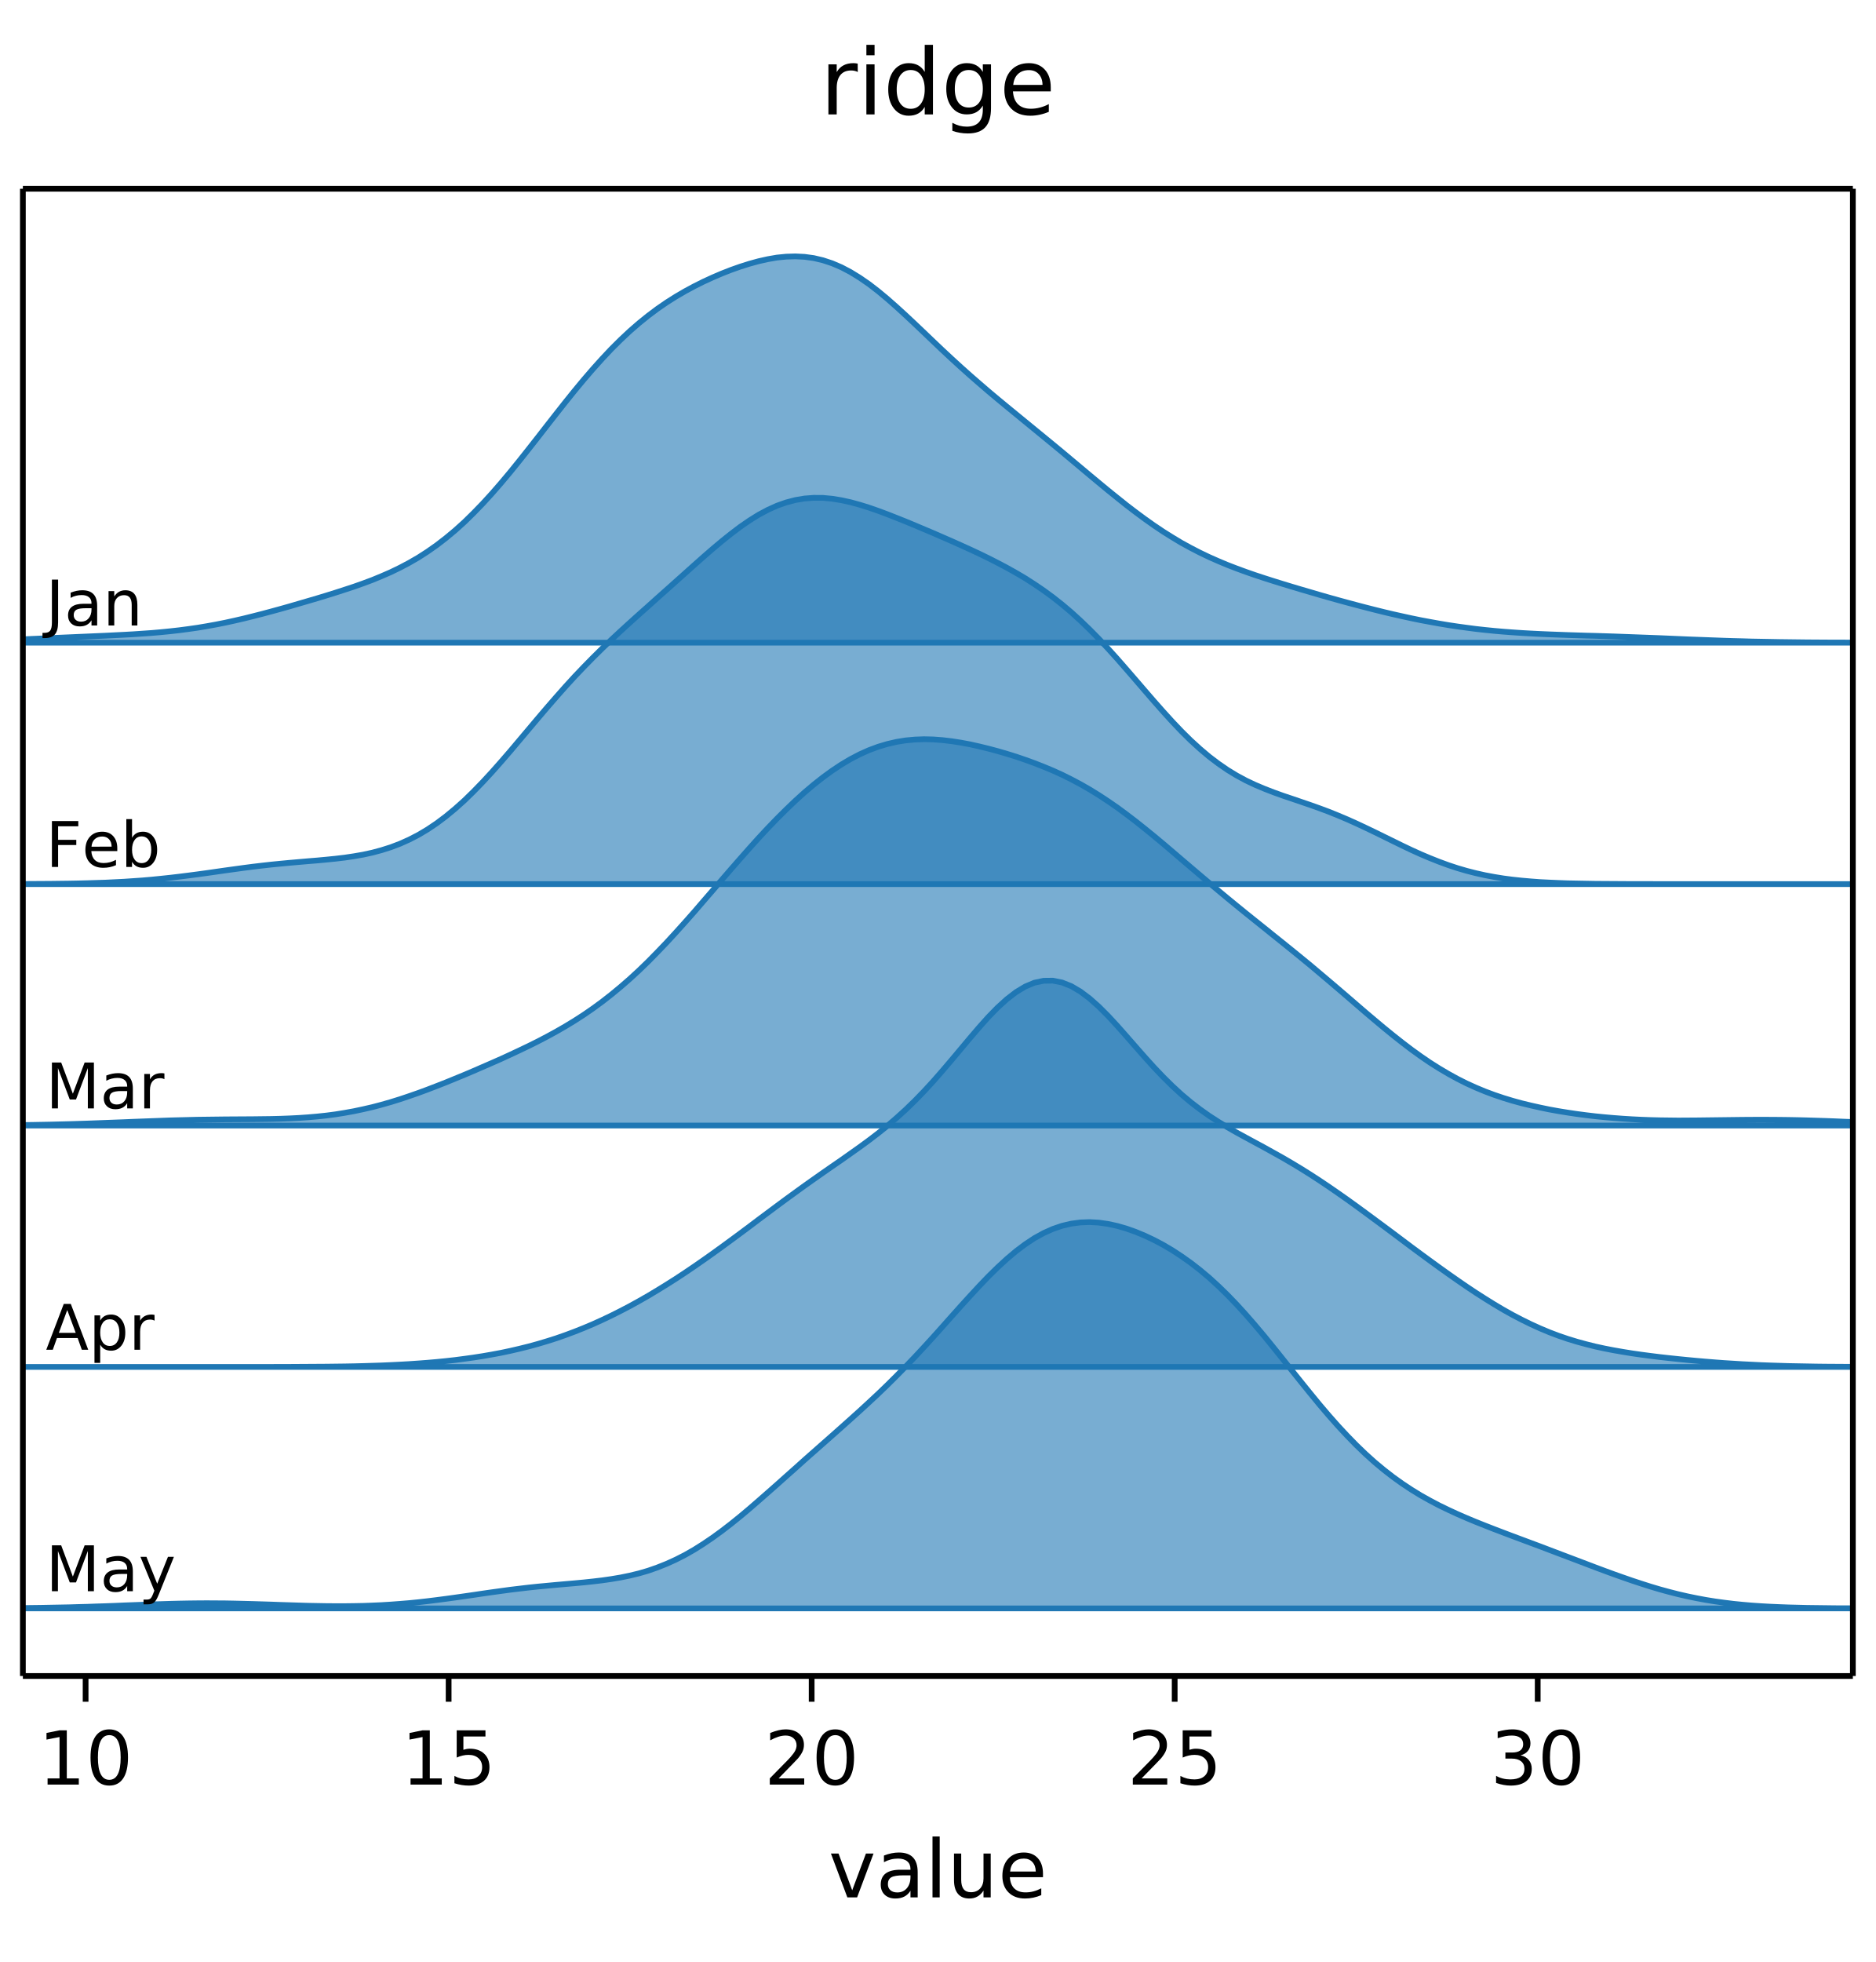
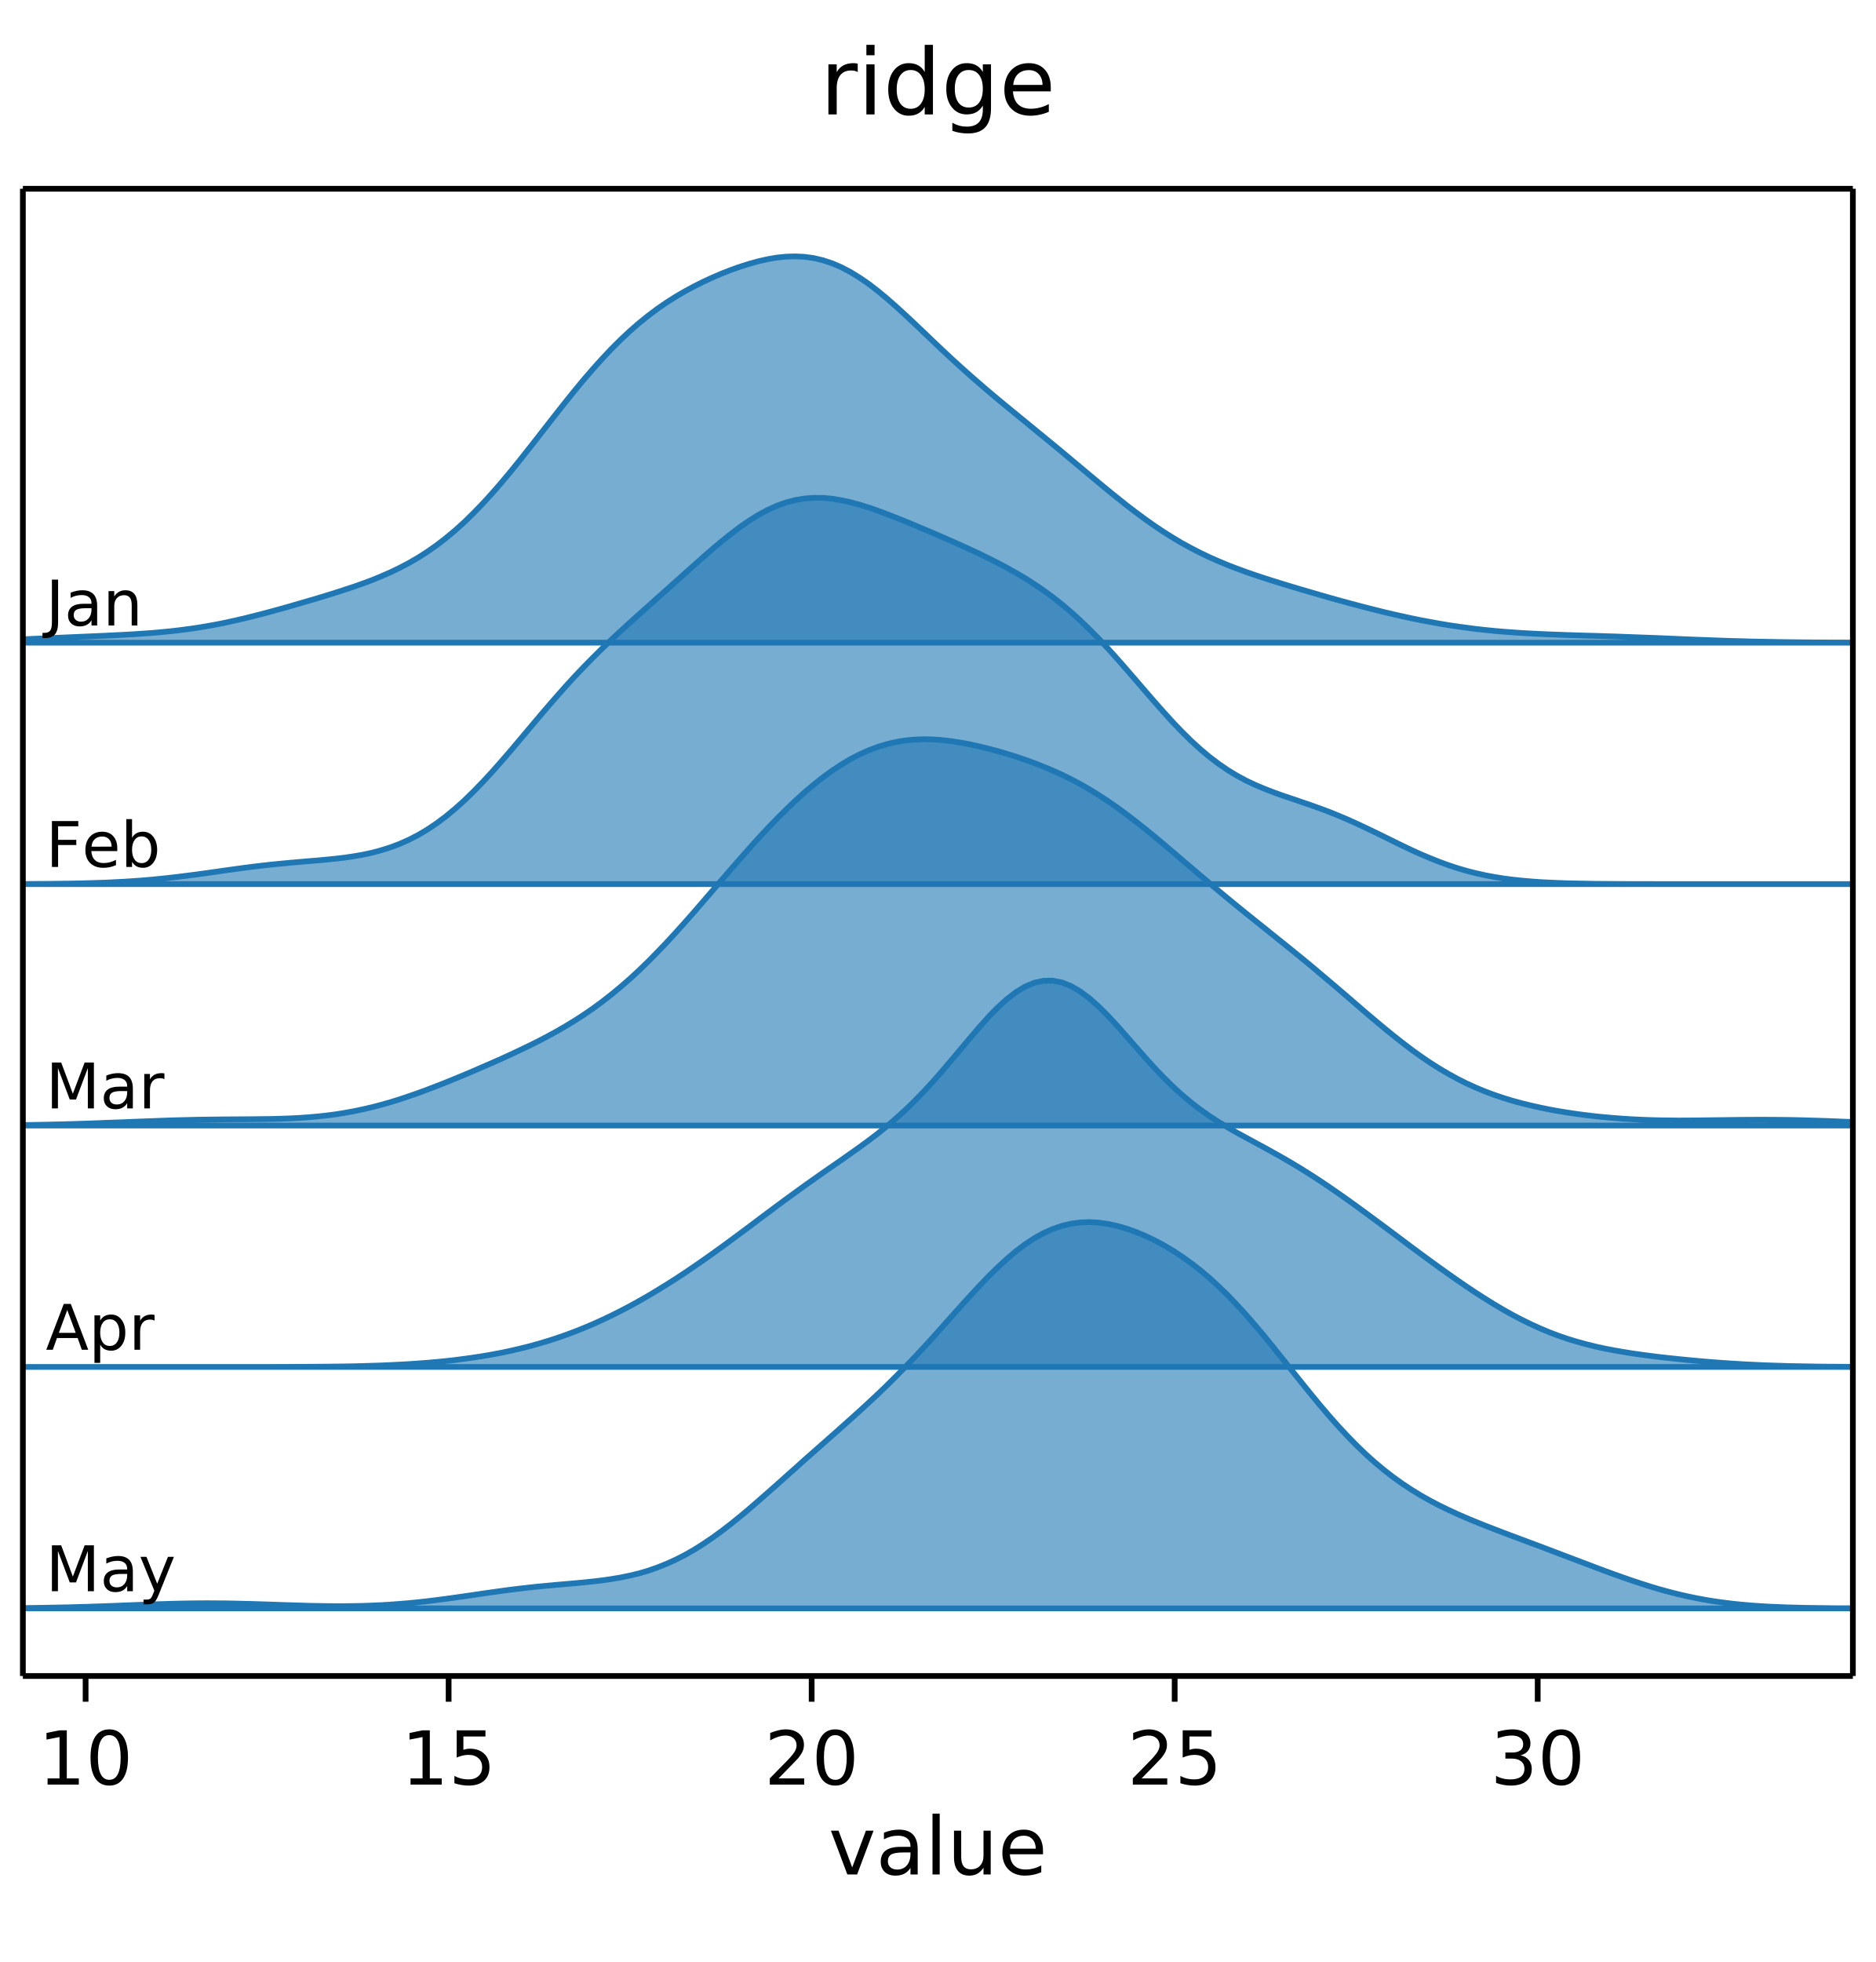
- <svg xmlns="http://www.w3.org/2000/svg" width="328" height="343" viewBox="0 0 328 343" font-family="DejaVu Sans, Bitstream Vera Sans, Verdana, Arial, sans-serif" font-size="11" style="background:#fff" data-plotlet-version="0.5.0" data-plotlet-schema="2" data-plotlet-kind="figure">
-   <g transform="translate(4,33)" data-plotlet-kind="panel" data-plotlet-title="ridge" data-plotlet-xlabel="value" data-plotlet-xscale="linear" data-plotlet-yscale="linear" data-plotlet-xlim="9.135542084,34.34104861" data-plotlet-ylim="-0.28,5.88" data-plotlet-panel-bbox="0,0,328,343" data-plotlet-data-area="4,33,320,260">
+ <svg xmlns="http://www.w3.org/2000/svg" width="328" height="343" viewBox="0 0 328 343" font-family="DejaVu Sans, Bitstream Vera Sans, Verdana, Arial, sans-serif" font-size="11" style="background:#fff" data-plotlet-version="0.5.1" data-plotlet-schema="2" data-plotlet-kind="figure">
+   <g transform="translate(4,33)" data-plotlet-kind="panel" data-plotlet-title="ridge" data-plotlet-xlabel="value" data-plotlet-xscale="linear" data-plotlet-yscale="linear" data-plotlet-xlim="9.135542084,34.34104861" data-plotlet-ylim="-0.28,5.88" data-plotlet-panel-bbox="4,4,320,335" data-plotlet-data-area="0,29,320,260">
    <svg x="0" y="0" width="320" height="260" overflow="hidden">
      <g class="plotlet-artist" data-plotlet-type="ridge" data-plotlet-index="0" data-plotlet-color="#1f77b4">
        <path d="M0.00,78.76 L1.61,78.69 L3.22,78.62 L4.82,78.55 L6.43,78.48 L8.04,78.41 L9.65,78.34 L11.26,78.27 L12.86,78.20 L14.47,78.13 L16.08,78.05 L17.69,77.97 L19.30,77.88 L20.90,77.77 L22.51,77.66 L24.12,77.52 L25.73,77.36 L27.34,77.18 L28.94,76.97 L30.55,76.74 L32.16,76.47 L33.77,76.18 L35.38,75.86 L36.98,75.51 L38.59,75.14 L40.20,74.74 L41.81,74.33 L43.42,73.90 L45.03,73.46 L46.63,73.01 L48.24,72.54 L49.85,72.07 L51.46,71.60 L53.07,71.11 L54.67,70.61 L56.28,70.09 L57.89,69.56 L59.50,68.99 L61.11,68.39 L62.71,67.73 L64.32,67.03 L65.93,66.25 L67.54,65.40 L69.15,64.47 L70.75,63.44 L72.36,62.31 L73.97,61.07 L75.58,59.73 L77.19,58.28 L78.79,56.71 L80.40,55.05 L82.01,53.29 L83.62,51.44 L85.23,49.52 L86.83,47.54 L88.44,45.51 L90.05,43.46 L91.66,41.39 L93.27,39.33 L94.87,37.30 L96.48,35.30 L98.09,33.36 L99.70,31.49 L101.31,29.70 L102.91,28.00 L104.52,26.40 L106.13,24.89 L107.74,23.49 L109.35,22.19 L110.95,20.99 L112.56,19.88 L114.17,18.86 L115.78,17.92 L117.39,17.05 L118.99,16.25 L120.60,15.51 L122.21,14.82 L123.82,14.19 L125.43,13.62 L127.04,13.11 L128.64,12.67 L130.25,12.31 L131.86,12.03 L133.47,11.87 L135.08,11.82 L136.68,11.90 L138.29,12.12 L139.90,12.50 L141.51,13.03 L143.12,13.72 L144.72,14.56 L146.33,15.55 L147.94,16.66 L149.55,17.90 L151.16,19.24 L152.76,20.65 L154.37,22.12 L155.98,23.63 L157.59,25.16 L159.20,26.70 L160.80,28.22 L162.41,29.72 L164.02,31.19 L165.63,32.63 L167.24,34.03 L168.84,35.41 L170.45,36.76 L172.06,38.09 L173.67,39.41 L175.28,40.73 L176.88,42.04 L178.49,43.36 L180.10,44.68 L181.71,46.01 L183.32,47.36 L184.92,48.70 L186.53,50.05 L188.14,51.39 L189.75,52.72 L191.36,54.02 L192.96,55.30 L194.57,56.53 L196.18,57.72 L197.79,58.86 L199.40,59.94 L201.01,60.95 L202.61,61.91 L204.22,62.79 L205.83,63.62 L207.44,64.39 L209.05,65.10 L210.65,65.77 L212.26,66.39 L213.87,66.98 L215.48,67.54 L217.09,68.07 L218.69,68.58 L220.30,69.08 L221.91,69.57 L223.52,70.05 L225.13,70.52 L226.73,70.99 L228.34,71.45 L229.95,71.90 L231.56,72.34 L233.17,72.77 L234.77,73.19 L236.38,73.60 L237.99,74.00 L239.60,74.38 L241.21,74.74 L242.81,75.09 L244.42,75.42 L246.03,75.72 L247.64,76.01 L249.25,76.28 L250.85,76.52 L252.46,76.74 L254.07,76.95 L255.68,77.13 L257.29,77.29 L258.89,77.43 L260.50,77.55 L262.11,77.66 L263.72,77.75 L265.33,77.83 L266.93,77.90 L268.54,77.96 L270.15,78.02 L271.76,78.07 L273.37,78.12 L274.97,78.16 L276.58,78.21 L278.19,78.26 L279.80,78.32 L281.41,78.38 L283.02,78.44 L284.62,78.50 L286.23,78.56 L287.84,78.63 L289.45,78.70 L291.06,78.77 L292.66,78.83 L294.27,78.89 L295.88,78.95 L297.49,79.01 L299.10,79.06 L300.70,79.10 L302.31,79.15 L303.92,79.18 L305.53,79.21 L307.14,79.24 L308.74,79.26 L310.35,79.28 L311.96,79.30 L313.57,79.31 L315.18,79.32 L316.78,79.33 L318.39,79.33 L320.00,79.34 L320.00,79.35 L0.00,79.35 Z" fill="#1f77b4" stroke="#1f77b4" stroke-width="1.00" fill-opacity="0.60" />
        <path d="M5.08 68.33H6.16V75.79Q6.16 77.24 5.61 77.90Q5.06 78.55 3.84 78.55H3.43V77.64H3.77Q4.49 77.64 4.78 77.24Q5.08 76.83 5.08 75.79ZM11.01 73.33Q9.82 73.33 9.35 73.60Q8.89 73.87 8.89 74.54Q8.89 75.06 9.24 75.37Q9.59 75.68 10.18 75.68Q11.00 75.68 11.50 75.10Q12.00 74.51 12.00 73.55V73.33ZM12.99 72.92V76.35H12.00V75.44Q11.66 75.99 11.15 76.25Q10.65 76.51 9.92 76.51Q9.00 76.51 8.45 75.99Q7.90 75.47 7.90 74.60Q7.90 73.58 8.58 73.07Q9.26 72.55 10.61 72.55H12.00V72.46Q12.00 71.77 11.55 71.40Q11.10 71.03 10.29 71.03Q9.77 71.03 9.29 71.15Q8.80 71.27 8.35 71.52V70.61Q8.89 70.40 9.40 70.29Q9.91 70.19 10.39 70.19Q11.70 70.19 12.34 70.87Q12.99 71.54 12.99 72.92ZM20.02 72.72V76.35H19.03V72.75Q19.03 71.90 18.70 71.47Q18.37 71.05 17.70 71.05Q16.90 71.05 16.44 71.56Q15.98 72.07 15.98 72.95V76.35H14.98V70.34H15.98V71.27Q16.33 70.73 16.81 70.46Q17.29 70.19 17.92 70.19Q18.96 70.19 19.49 70.83Q20.02 71.47 20.02 72.72Z" fill="#000" />
        <path d="M0.00,121.54 L1.61,121.53 L3.22,121.52 L4.82,121.51 L6.43,121.49 L8.04,121.47 L9.65,121.44 L11.26,121.40 L12.86,121.35 L14.47,121.30 L16.08,121.22 L17.69,121.14 L19.30,121.03 L20.90,120.92 L22.51,120.78 L24.12,120.62 L25.73,120.45 L27.34,120.26 L28.94,120.06 L30.55,119.85 L32.16,119.63 L33.77,119.40 L35.38,119.17 L36.98,118.95 L38.59,118.73 L40.20,118.52 L41.81,118.33 L43.42,118.15 L45.03,117.99 L46.63,117.84 L48.24,117.70 L49.85,117.56 L51.46,117.43 L53.07,117.28 L54.67,117.12 L56.28,116.93 L57.89,116.69 L59.50,116.41 L61.11,116.06 L62.71,115.63 L64.32,115.12 L65.93,114.51 L67.54,113.79 L69.15,112.96 L70.75,112.01 L72.36,110.93 L73.97,109.72 L75.58,108.39 L77.19,106.95 L78.79,105.39 L80.40,103.73 L82.01,101.99 L83.62,100.17 L85.23,98.31 L86.83,96.41 L88.44,94.50 L90.05,92.59 L91.66,90.70 L93.27,88.85 L94.87,87.04 L96.48,85.28 L98.09,83.59 L99.70,81.95 L101.31,80.36 L102.91,78.83 L104.52,77.33 L106.13,75.86 L107.74,74.41 L109.35,72.98 L110.95,71.54 L112.56,70.11 L114.17,68.67 L115.78,67.23 L117.39,65.79 L118.99,64.37 L120.60,62.97 L122.21,61.62 L123.82,60.33 L125.43,59.11 L127.04,58.00 L128.64,57.00 L130.25,56.14 L131.86,55.41 L133.47,54.84 L135.08,54.42 L136.68,54.15 L138.29,54.03 L139.90,54.04 L141.51,54.19 L143.12,54.45 L144.72,54.80 L146.33,55.24 L147.94,55.74 L149.55,56.30 L151.16,56.90 L152.76,57.53 L154.37,58.17 L155.98,58.84 L157.59,59.52 L159.20,60.20 L160.80,60.90 L162.41,61.60 L164.02,62.32 L165.63,63.05 L167.24,63.80 L168.84,64.58 L170.45,65.40 L172.06,66.25 L173.67,67.15 L175.28,68.10 L176.88,69.13 L178.49,70.22 L180.10,71.40 L181.71,72.67 L183.32,74.03 L184.92,75.49 L186.53,77.04 L188.14,78.67 L189.75,80.39 L191.36,82.17 L192.96,84.00 L194.57,85.86 L196.18,87.73 L197.79,89.59 L199.40,91.41 L201.01,93.18 L202.61,94.86 L204.22,96.45 L205.83,97.92 L207.44,99.28 L209.05,100.50 L210.65,101.60 L212.26,102.58 L213.87,103.45 L215.48,104.21 L217.09,104.89 L218.69,105.51 L220.30,106.09 L221.91,106.63 L223.52,107.18 L225.13,107.73 L226.73,108.30 L228.34,108.90 L229.95,109.55 L231.56,110.23 L233.17,110.95 L234.77,111.70 L236.38,112.47 L237.99,113.26 L239.60,114.05 L241.21,114.84 L242.81,115.60 L244.42,116.33 L246.03,117.01 L247.64,117.65 L249.25,118.24 L250.85,118.77 L252.46,119.24 L254.07,119.65 L255.68,120.01 L257.29,120.31 L258.89,120.57 L260.50,120.78 L262.11,120.95 L263.72,121.09 L265.33,121.21 L266.93,121.29 L268.54,121.36 L270.15,121.42 L271.76,121.45 L273.37,121.48 L274.97,121.51 L276.58,121.52 L278.19,121.53 L279.80,121.54 L281.41,121.55 L283.02,121.55 L284.62,121.55 L286.23,121.56 L287.84,121.56 L289.45,121.56 L291.06,121.56 L292.66,121.56 L294.27,121.56 L295.88,121.56 L297.49,121.56 L299.10,121.56 L300.70,121.56 L302.31,121.56 L303.92,121.56 L305.53,121.56 L307.14,121.56 L308.74,121.56 L310.35,121.56 L311.96,121.56 L313.57,121.56 L315.18,121.56 L316.78,121.56 L318.39,121.56 L320.00,121.56 L320.00,121.56 L0.00,121.56 Z" fill="#1f77b4" stroke="#1f77b4" stroke-width="1.00" fill-opacity="0.60" />
        <path d="M5.08 110.54H9.69V111.45H6.16V113.82H9.34V114.73H6.16V118.56H5.08ZM16.51 115.30V115.79H11.97Q12.03 116.81 12.58 117.34Q13.13 117.88 14.11 117.88Q14.68 117.88 15.22 117.74Q15.75 117.60 16.28 117.32V118.25Q15.75 118.48 15.19 118.60Q14.63 118.71 14.05 118.71Q12.62 118.71 11.77 117.88Q10.93 117.04 10.93 115.61Q10.93 114.13 11.73 113.27Q12.53 112.40 13.88 112.40Q15.10 112.40 15.80 113.18Q16.51 113.96 16.51 115.30ZM15.52 115.01Q15.51 114.20 15.07 113.72Q14.62 113.24 13.89 113.24Q13.07 113.24 12.57 113.70Q12.07 114.17 12.00 115.02ZM22.45 115.56Q22.45 114.47 22.00 113.85Q21.55 113.22 20.77 113.22Q19.98 113.22 19.54 113.85Q19.09 114.47 19.09 115.56Q19.09 116.65 19.54 117.27Q19.98 117.89 20.77 117.89Q21.55 117.89 22.00 117.27Q22.45 116.65 22.45 115.56ZM19.09 113.46Q19.40 112.92 19.87 112.66Q20.35 112.40 21.01 112.40Q22.11 112.40 22.79 113.27Q23.48 114.14 23.48 115.56Q23.48 116.97 22.79 117.84Q22.11 118.71 21.01 118.71Q20.35 118.71 19.87 118.45Q19.40 118.19 19.09 117.66V118.56H18.09V110.20H19.09Z" fill="#000" />
        <path d="M0.00,163.68 L1.61,163.66 L3.22,163.63 L4.82,163.60 L6.43,163.56 L8.04,163.52 L9.65,163.47 L11.26,163.42 L12.86,163.36 L14.47,163.30 L16.08,163.24 L17.69,163.18 L19.30,163.11 L20.90,163.05 L22.51,162.99 L24.12,162.93 L25.73,162.87 L27.34,162.83 L28.94,162.79 L30.55,162.75 L32.16,162.73 L33.77,162.71 L35.38,162.69 L36.98,162.68 L38.59,162.67 L40.20,162.66 L41.81,162.64 L43.42,162.62 L45.03,162.58 L46.63,162.52 L48.24,162.44 L49.85,162.33 L51.46,162.19 L53.07,162.02 L54.67,161.81 L56.28,161.55 L57.89,161.26 L59.50,160.92 L61.11,160.55 L62.71,160.13 L64.32,159.67 L65.93,159.17 L67.54,158.63 L69.15,158.07 L70.75,157.48 L72.36,156.86 L73.97,156.23 L75.58,155.57 L77.19,154.91 L78.79,154.23 L80.40,153.53 L82.01,152.83 L83.62,152.12 L85.23,151.38 L86.83,150.63 L88.44,149.86 L90.05,149.06 L91.66,148.22 L93.27,147.34 L94.87,146.42 L96.48,145.44 L98.09,144.40 L99.70,143.29 L101.31,142.11 L102.91,140.86 L104.52,139.53 L106.13,138.13 L107.74,136.65 L109.35,135.09 L110.95,133.46 L112.56,131.78 L114.17,130.03 L115.78,128.24 L117.39,126.42 L118.99,124.56 L120.60,122.70 L122.21,120.82 L123.82,118.96 L125.43,117.12 L127.04,115.30 L128.64,113.52 L130.25,111.79 L131.86,110.12 L133.47,108.52 L135.08,106.98 L136.68,105.53 L138.29,104.17 L139.90,102.90 L141.51,101.73 L143.12,100.66 L144.72,99.71 L146.33,98.87 L147.94,98.15 L149.55,97.55 L151.16,97.07 L152.76,96.70 L154.37,96.44 L155.98,96.29 L157.59,96.23 L159.20,96.27 L160.80,96.39 L162.41,96.58 L164.02,96.83 L165.63,97.13 L167.24,97.49 L168.84,97.88 L170.45,98.31 L172.06,98.78 L173.67,99.28 L175.28,99.83 L176.88,100.41 L178.49,101.04 L180.10,101.71 L181.71,102.44 L183.32,103.24 L184.92,104.09 L186.53,105.01 L188.14,106.00 L189.75,107.06 L191.36,108.17 L192.96,109.35 L194.57,110.58 L196.18,111.86 L197.79,113.17 L199.40,114.51 L201.01,115.88 L202.61,117.25 L204.22,118.62 L205.83,119.99 L207.44,121.35 L209.05,122.70 L210.65,124.03 L212.26,125.35 L213.87,126.66 L215.48,127.95 L217.09,129.24 L218.69,130.53 L220.30,131.82 L221.91,133.12 L223.52,134.43 L225.13,135.75 L226.73,137.10 L228.34,138.46 L229.95,139.83 L231.56,141.21 L233.17,142.60 L234.77,143.98 L236.38,145.34 L237.99,146.69 L239.60,148.00 L241.21,149.27 L242.81,150.49 L244.42,151.65 L246.03,152.75 L247.64,153.77 L249.25,154.72 L250.85,155.60 L252.46,156.41 L254.07,157.14 L255.68,157.81 L257.29,158.41 L258.89,158.95 L260.50,159.44 L262.11,159.88 L263.72,160.27 L265.33,160.63 L266.93,160.96 L268.54,161.25 L270.15,161.51 L271.76,161.75 L273.37,161.96 L274.97,162.15 L276.58,162.31 L278.19,162.45 L279.80,162.57 L281.41,162.67 L283.02,162.75 L284.62,162.81 L286.23,162.85 L287.84,162.87 L289.45,162.89 L291.06,162.88 L292.66,162.87 L294.27,162.85 L295.88,162.83 L297.49,162.81 L299.10,162.79 L300.70,162.77 L302.31,162.76 L303.92,162.75 L305.53,162.76 L307.14,162.77 L308.74,162.79 L310.35,162.82 L311.96,162.86 L313.57,162.91 L315.18,162.96 L316.78,163.02 L318.39,163.09 L320.00,163.15 L320.00,163.77 L0.00,163.77 Z" fill="#1f77b4" stroke="#1f77b4" stroke-width="1.00" fill-opacity="0.60" />
        <path d="M5.08 152.75H6.70L8.74 158.20L10.80 152.75H12.42V160.77H11.36V153.72L9.29 159.22H8.20L6.13 153.72V160.77H5.08ZM17.26 157.74Q16.06 157.74 15.60 158.02Q15.14 158.29 15.14 158.95Q15.14 159.48 15.49 159.79Q15.83 160.09 16.43 160.09Q17.25 160.09 17.75 159.51Q18.24 158.93 18.24 157.96V157.74ZM19.23 157.33V160.77H18.24V159.85Q17.91 160.40 17.40 160.66Q16.90 160.92 16.17 160.92Q15.24 160.92 14.70 160.40Q14.15 159.89 14.15 159.02Q14.15 158.00 14.83 157.48Q15.51 156.97 16.86 156.97H18.24V156.87Q18.24 156.19 17.80 155.82Q17.35 155.44 16.54 155.44Q16.02 155.44 15.53 155.57Q15.04 155.69 14.59 155.94V155.02Q15.13 154.82 15.64 154.71Q16.15 154.61 16.64 154.61Q17.94 154.61 18.59 155.28Q19.23 155.96 19.23 157.33ZM24.75 155.67Q24.59 155.58 24.39 155.53Q24.20 155.49 23.96 155.49Q23.12 155.49 22.67 156.03Q22.22 156.58 22.22 157.60V160.77H21.23V154.75H22.22V155.69Q22.54 155.14 23.04 154.87Q23.53 154.61 24.25 154.61Q24.35 154.61 24.47 154.62Q24.60 154.63 24.75 154.66Z" fill="#000" />
        <path d="M0.00,205.97 L1.61,205.97 L3.22,205.97 L4.82,205.97 L6.43,205.97 L8.04,205.97 L9.65,205.97 L11.26,205.97 L12.86,205.97 L14.47,205.97 L16.08,205.97 L17.69,205.97 L19.30,205.97 L20.90,205.97 L22.51,205.97 L24.12,205.97 L25.73,205.97 L27.34,205.97 L28.94,205.97 L30.55,205.97 L32.16,205.97 L33.77,205.97 L35.38,205.97 L36.98,205.97 L38.59,205.97 L40.20,205.97 L41.81,205.97 L43.42,205.97 L45.03,205.96 L46.63,205.96 L48.24,205.95 L49.85,205.94 L51.46,205.93 L53.07,205.92 L54.67,205.90 L56.28,205.88 L57.89,205.85 L59.50,205.81 L61.11,205.76 L62.71,205.71 L64.32,205.64 L65.93,205.56 L67.54,205.47 L69.15,205.36 L70.75,205.24 L72.36,205.10 L73.97,204.94 L75.58,204.76 L77.19,204.55 L78.79,204.33 L80.40,204.08 L82.01,203.80 L83.62,203.50 L85.23,203.16 L86.83,202.79 L88.44,202.39 L90.05,201.95 L91.66,201.47 L93.27,200.96 L94.87,200.40 L96.48,199.80 L98.09,199.16 L99.70,198.48 L101.31,197.75 L102.91,196.99 L104.52,196.18 L106.13,195.34 L107.74,194.45 L109.35,193.53 L110.95,192.57 L112.56,191.58 L114.17,190.56 L115.78,189.50 L117.39,188.41 L118.99,187.30 L120.60,186.16 L122.21,185.00 L123.82,183.82 L125.43,182.63 L127.04,181.43 L128.64,180.22 L130.25,179.02 L131.86,177.82 L133.47,176.63 L135.08,175.46 L136.68,174.30 L138.29,173.16 L139.90,172.03 L141.51,170.91 L143.12,169.80 L144.72,168.67 L146.33,167.53 L147.94,166.35 L149.55,165.12 L151.16,163.83 L152.76,162.45 L154.37,160.99 L155.98,159.43 L157.59,157.77 L159.20,156.02 L160.80,154.19 L162.41,152.30 L164.02,150.38 L165.63,148.46 L167.24,146.58 L168.84,144.79 L170.45,143.14 L172.06,141.68 L173.67,140.44 L175.28,139.47 L176.88,138.80 L178.49,138.46 L180.10,138.44 L181.71,138.76 L183.32,139.40 L184.92,140.34 L186.53,141.55 L188.14,142.98 L189.75,144.59 L191.36,146.33 L192.96,148.14 L194.57,149.98 L196.18,151.81 L197.79,153.59 L199.40,155.28 L201.01,156.87 L202.61,158.34 L204.22,159.69 L205.83,160.93 L207.44,162.07 L209.05,163.11 L210.65,164.08 L212.26,165.00 L213.87,165.88 L215.48,166.75 L217.09,167.62 L218.69,168.51 L220.30,169.41 L221.91,170.35 L223.52,171.32 L225.13,172.33 L226.73,173.37 L228.34,174.45 L229.95,175.56 L231.56,176.69 L233.17,177.85 L234.77,179.02 L236.38,180.21 L237.99,181.40 L239.60,182.60 L241.21,183.81 L242.81,185.01 L244.42,186.20 L246.03,187.38 L247.64,188.55 L249.25,189.70 L250.85,190.82 L252.46,191.93 L254.07,193.00 L255.68,194.03 L257.29,195.03 L258.89,195.98 L260.50,196.88 L262.11,197.72 L263.72,198.51 L265.33,199.24 L266.93,199.91 L268.54,200.52 L270.15,201.07 L271.76,201.56 L273.37,202.00 L274.97,202.40 L276.58,202.75 L278.19,203.06 L279.80,203.34 L281.41,203.60 L283.02,203.83 L284.62,204.04 L286.23,204.24 L287.84,204.42 L289.45,204.59 L291.06,204.75 L292.66,204.90 L294.27,205.04 L295.88,205.17 L297.49,205.29 L299.10,205.39 L300.70,205.49 L302.31,205.57 L303.92,205.65 L305.53,205.71 L307.14,205.76 L308.74,205.81 L310.35,205.84 L311.96,205.87 L313.57,205.90 L315.18,205.92 L316.78,205.93 L318.39,205.94 L320.00,205.95 L320.00,205.97 L0.00,205.97 Z" fill="#1f77b4" stroke="#1f77b4" stroke-width="1.00" fill-opacity="0.60" />
        <path d="M7.76 196.02 6.29 200.01H9.24ZM7.15 194.95H8.38L11.43 202.97H10.31L9.58 200.92H5.96L5.23 202.97H4.09ZM13.52 202.07V205.26H12.52V196.96H13.52V197.87Q13.83 197.33 14.30 197.07Q14.78 196.81 15.44 196.81Q16.54 196.81 17.22 197.68Q17.91 198.55 17.91 199.97Q17.91 201.39 17.22 202.26Q16.54 203.13 15.44 203.13Q14.78 203.13 14.30 202.87Q13.83 202.61 13.52 202.07ZM16.88 199.97Q16.88 198.88 16.43 198.26Q15.98 197.64 15.20 197.64Q14.41 197.64 13.97 198.26Q13.52 198.88 13.52 199.97Q13.52 201.06 13.97 201.68Q14.41 202.30 15.20 202.30Q15.98 202.30 16.43 201.68Q16.88 201.06 16.88 199.97ZM23.03 197.88Q22.86 197.79 22.67 197.74Q22.47 197.69 22.23 197.69Q21.40 197.69 20.95 198.24Q20.50 198.78 20.50 199.81V202.97H19.51V196.96H20.50V197.89Q20.81 197.35 21.31 197.08Q21.81 196.81 22.52 196.81Q22.63 196.81 22.75 196.83Q22.87 196.84 23.02 196.87Z" fill="#000" />
        <path d="M0.00,248.12 L1.61,248.10 L3.22,248.08 L4.82,248.05 L6.43,248.02 L8.04,247.99 L9.65,247.94 L11.26,247.90 L12.86,247.84 L14.47,247.79 L16.08,247.73 L17.69,247.66 L19.30,247.60 L20.90,247.54 L22.51,247.48 L24.12,247.43 L25.73,247.38 L27.34,247.34 L28.94,247.31 L30.55,247.29 L32.16,247.28 L33.77,247.29 L35.38,247.30 L36.98,247.33 L38.59,247.37 L40.20,247.41 L41.81,247.46 L43.42,247.51 L45.03,247.57 L46.63,247.62 L48.24,247.67 L49.85,247.72 L51.46,247.75 L53.07,247.78 L54.67,247.79 L56.28,247.79 L57.89,247.77 L59.50,247.74 L61.11,247.68 L62.71,247.61 L64.32,247.51 L65.93,247.39 L67.54,247.26 L69.15,247.10 L70.75,246.92 L72.36,246.72 L73.97,246.51 L75.58,246.29 L77.19,246.06 L78.79,245.83 L80.40,245.59 L82.01,245.36 L83.62,245.14 L85.23,244.92 L86.83,244.73 L88.44,244.54 L90.05,244.37 L91.66,244.22 L93.27,244.07 L94.87,243.93 L96.48,243.79 L98.09,243.64 L99.70,243.47 L101.31,243.28 L102.91,243.05 L104.52,242.78 L106.13,242.45 L107.74,242.06 L109.35,241.59 L110.95,241.03 L112.56,240.39 L114.17,239.66 L115.78,238.84 L117.39,237.92 L118.99,236.91 L120.60,235.82 L122.21,234.65 L123.82,233.41 L125.43,232.11 L127.04,230.76 L128.64,229.37 L130.25,227.96 L131.86,226.54 L133.47,225.10 L135.08,223.67 L136.68,222.23 L138.29,220.81 L139.90,219.39 L141.51,217.97 L143.12,216.54 L144.72,215.11 L146.33,213.66 L147.94,212.18 L149.55,210.68 L151.16,209.13 L152.76,207.54 L154.37,205.90 L155.98,204.22 L157.59,202.49 L159.20,200.73 L160.80,198.94 L162.41,197.13 L164.02,195.33 L165.63,193.56 L167.24,191.82 L168.84,190.15 L170.45,188.57 L172.06,187.09 L173.67,185.73 L175.28,184.52 L176.88,183.46 L178.49,182.57 L180.10,181.85 L181.71,181.30 L183.32,180.92 L184.92,180.71 L186.53,180.65 L188.14,180.74 L189.75,180.97 L191.36,181.32 L192.96,181.78 L194.57,182.35 L196.18,183.02 L197.79,183.78 L199.40,184.63 L201.01,185.58 L202.61,186.63 L204.22,187.77 L205.83,189.02 L207.44,190.37 L209.05,191.84 L210.65,193.40 L212.26,195.07 L213.87,196.84 L215.48,198.69 L217.09,200.60 L218.69,202.57 L220.30,204.58 L221.91,206.60 L223.52,208.61 L225.13,210.60 L226.73,212.55 L228.34,214.44 L229.95,216.26 L231.56,217.99 L233.17,219.64 L234.77,221.18 L236.38,222.63 L237.99,223.97 L239.60,225.22 L241.21,226.37 L242.81,227.43 L244.42,228.42 L246.03,229.32 L247.64,230.17 L249.25,230.95 L250.85,231.69 L252.46,232.39 L254.07,233.06 L255.68,233.70 L257.29,234.33 L258.89,234.94 L260.50,235.55 L262.11,236.15 L263.72,236.75 L265.33,237.35 L266.93,237.96 L268.54,238.57 L270.15,239.18 L271.76,239.79 L273.37,240.40 L274.97,241.01 L276.58,241.61 L278.19,242.20 L279.80,242.77 L281.41,243.33 L283.02,243.86 L284.62,244.37 L286.23,244.85 L287.84,245.29 L289.45,245.70 L291.06,246.07 L292.66,246.40 L294.27,246.70 L295.88,246.96 L297.49,247.18 L299.10,247.38 L300.70,247.54 L302.31,247.68 L303.92,247.79 L305.53,247.88 L307.14,247.95 L308.74,248.01 L310.35,248.05 L311.96,248.09 L313.57,248.11 L315.18,248.13 L316.78,248.15 L318.39,248.16 L320.00,248.16 L320.00,248.18 L0.00,248.18 Z" fill="#1f77b4" stroke="#1f77b4" stroke-width="1.00" fill-opacity="0.60" />
        <path d="M5.08 237.16H6.70L8.74 242.62L10.80 237.16H12.42V245.18H11.36V238.14L9.29 243.64H8.20L6.13 238.14V245.18H5.08ZM17.26 242.16Q16.06 242.16 15.60 242.43Q15.14 242.71 15.14 243.37Q15.14 243.89 15.49 244.20Q15.83 244.51 16.43 244.51Q17.25 244.51 17.75 243.93Q18.24 243.34 18.24 242.38V242.16ZM19.23 241.75V245.18H18.24V244.27Q17.91 244.82 17.40 245.08Q16.90 245.34 16.17 245.34Q15.24 245.34 14.70 244.82Q14.15 244.30 14.15 243.43Q14.15 242.42 14.83 241.90Q15.51 241.38 16.86 241.38H18.24V241.29Q18.24 240.61 17.80 240.23Q17.35 239.86 16.54 239.86Q16.02 239.86 15.53 239.98Q15.04 240.11 14.59 240.35V239.44Q15.13 239.23 15.64 239.13Q16.15 239.02 16.64 239.02Q17.94 239.02 18.59 239.70Q19.23 240.37 19.23 241.75ZM23.77 245.74Q23.35 246.81 22.95 247.14Q22.56 247.47 21.89 247.47H21.10V246.64H21.68Q22.09 246.64 22.32 246.45Q22.54 246.26 22.81 245.54L22.99 245.09L20.56 239.17H21.61L23.49 243.87L25.37 239.17H26.41Z" fill="#000" />
      </g>
    </svg>
    <line x1="0.00" x2="320.00" y1="0.00" y2="0.00" stroke="#000000" stroke-width="1.00" />
    <line x1="0.00" x2="320.00" y1="260.00" y2="260.00" stroke="#000000" stroke-width="1.00" />
    <line x1="0.00" x2="0.00" y1="0.00" y2="260.00" stroke="#000000" stroke-width="1.00" />
    <line x1="320.00" x2="320.00" y1="0.00" y2="260.00" stroke="#000000" stroke-width="1.00" />
    <line x1="10.97" x2="10.97" y1="260.00" y2="264.50" stroke="#000000" stroke-width="1.00" />
    <path d="M4.32 277.90H6.41V270.67L4.13 271.12V269.96L6.40 269.50H7.68V277.90H9.78V278.98H4.32ZM15.11 270.34Q14.12 270.34 13.62 271.32Q13.12 272.29 13.12 274.25Q13.12 276.20 13.62 277.17Q14.12 278.15 15.11 278.15Q16.10 278.15 16.60 277.17Q17.10 276.20 17.10 274.25Q17.10 272.29 16.60 271.32Q16.10 270.34 15.11 270.34ZM15.11 269.33Q16.70 269.33 17.54 270.59Q18.38 271.85 18.38 274.25Q18.38 276.64 17.54 277.90Q16.70 279.16 15.11 279.16Q13.51 279.16 12.67 277.90Q11.83 276.64 11.83 274.25Q11.83 271.85 12.67 270.59Q13.51 269.33 15.11 269.33Z" fill="#000" />
    <line x1="74.45" x2="74.45" y1="260.00" y2="264.50" stroke="#000000" stroke-width="1.00" />
    <path d="M67.79 277.90H69.89V270.67L67.61 271.12V269.96L69.88 269.50H71.16V277.90H73.25V278.98H67.79ZM75.86 269.50H80.89V270.58H77.03V272.90Q77.31 272.81 77.59 272.76Q77.87 272.71 78.15 272.71Q79.73 272.71 80.66 273.58Q81.59 274.45 81.59 275.94Q81.59 277.47 80.64 278.31Q79.68 279.16 77.95 279.16Q77.35 279.16 76.74 279.06Q76.12 278.96 75.46 278.75V277.47Q76.03 277.78 76.64 277.93Q77.25 278.08 77.93 278.08Q79.02 278.08 79.66 277.50Q80.31 276.93 80.31 275.94Q80.31 274.95 79.66 274.37Q79.02 273.79 77.93 273.79Q77.41 273.79 76.90 273.91Q76.39 274.02 75.86 274.26Z" fill="#000" />
    <line x1="137.93" x2="137.93" y1="260.00" y2="264.50" stroke="#000000" stroke-width="1.00" />
    <path d="M132.15 277.90H136.63V278.98H130.61V277.90Q131.34 277.14 132.60 275.87Q133.86 274.60 134.19 274.23Q134.80 273.54 135.05 273.06Q135.29 272.58 135.29 272.12Q135.29 271.36 134.76 270.88Q134.23 270.41 133.38 270.41Q132.78 270.41 132.11 270.62Q131.44 270.83 130.68 271.25V269.96Q131.45 269.65 132.12 269.49Q132.80 269.33 133.35 269.33Q134.83 269.33 135.70 270.06Q136.58 270.80 136.58 272.03Q136.58 272.62 136.36 273.14Q136.14 273.66 135.56 274.38Q135.40 274.56 134.55 275.44Q133.70 276.32 132.15 277.90ZM142.06 270.34Q141.07 270.34 140.58 271.32Q140.08 272.29 140.08 274.25Q140.08 276.20 140.58 277.17Q141.07 278.15 142.06 278.15Q143.06 278.15 143.56 277.17Q144.06 276.20 144.06 274.25Q144.06 272.29 143.56 271.32Q143.06 270.34 142.06 270.34ZM142.06 269.33Q143.66 269.33 144.50 270.59Q145.34 271.85 145.34 274.25Q145.34 276.64 144.50 277.90Q143.66 279.16 142.06 279.16Q140.47 279.16 139.63 277.90Q138.79 276.64 138.79 274.25Q138.79 271.85 139.63 270.59Q140.47 269.33 142.06 269.33Z" fill="#000" />
    <line x1="201.41" x2="201.41" y1="260.00" y2="264.50" stroke="#000000" stroke-width="1.00" />
    <path d="M195.63 277.90H200.11V278.98H194.09V277.90Q194.82 277.14 196.08 275.87Q197.34 274.60 197.66 274.23Q198.28 273.54 198.52 273.06Q198.77 272.58 198.77 272.12Q198.77 271.36 198.24 270.88Q197.71 270.41 196.86 270.41Q196.26 270.41 195.59 270.62Q194.92 270.83 194.15 271.25V269.96Q194.93 269.65 195.60 269.49Q196.27 269.33 196.83 269.33Q198.31 269.33 199.18 270.06Q200.06 270.80 200.06 272.03Q200.06 272.62 199.84 273.14Q199.62 273.66 199.04 274.38Q198.88 274.56 198.03 275.44Q197.18 276.32 195.63 277.90ZM202.81 269.50H207.85V270.58H203.99V272.90Q204.27 272.81 204.55 272.76Q204.82 272.71 205.10 272.71Q206.69 272.71 207.62 273.58Q208.54 274.45 208.54 275.94Q208.54 277.47 207.59 278.31Q206.64 279.16 204.91 279.16Q204.31 279.16 203.69 279.06Q203.07 278.96 202.41 278.75V277.47Q202.98 277.78 203.59 277.93Q204.20 278.08 204.88 278.08Q205.98 278.08 206.62 277.50Q207.26 276.93 207.26 275.94Q207.26 274.95 206.62 274.37Q205.98 273.79 204.88 273.79Q204.37 273.79 203.86 273.91Q203.35 274.02 202.81 274.26Z" fill="#000" />
    <line x1="264.89" x2="264.89" y1="260.00" y2="264.50" stroke="#000000" stroke-width="1.00" />
    <path d="M261.89 273.87Q262.81 274.06 263.33 274.69Q263.85 275.31 263.85 276.22Q263.85 277.62 262.88 278.39Q261.92 279.16 260.14 279.16Q259.54 279.16 258.91 279.04Q258.28 278.93 257.61 278.69V277.45Q258.14 277.76 258.77 277.92Q259.41 278.08 260.10 278.08Q261.31 278.08 261.94 277.61Q262.57 277.13 262.57 276.22Q262.57 275.38 261.98 274.91Q261.40 274.44 260.35 274.44H259.24V273.38H260.40Q261.35 273.38 261.85 273.01Q262.35 272.63 262.35 271.92Q262.35 271.19 261.83 270.80Q261.31 270.41 260.35 270.41Q259.82 270.41 259.22 270.52Q258.62 270.64 257.89 270.88V269.73Q258.62 269.53 259.26 269.43Q259.90 269.33 260.46 269.33Q261.92 269.33 262.77 269.99Q263.62 270.66 263.62 271.79Q263.62 272.57 263.17 273.11Q262.72 273.66 261.89 273.87ZM269.02 270.34Q268.03 270.34 267.53 271.32Q267.03 272.29 267.03 274.25Q267.03 276.20 267.53 277.17Q268.03 278.15 269.02 278.15Q270.02 278.15 270.51 277.17Q271.01 276.20 271.01 274.25Q271.01 272.29 270.51 271.32Q270.02 270.34 269.02 270.34ZM269.02 269.33Q270.61 269.33 271.45 270.59Q272.30 271.85 272.30 274.25Q272.30 276.64 271.45 277.90Q270.61 279.16 269.02 279.16Q267.43 279.16 266.59 277.90Q265.74 276.64 265.74 274.25Q265.74 271.85 266.59 270.59Q267.43 269.33 269.02 269.33Z" fill="#000" />
-     <path d="M141.30 291.04H142.63L145.02 297.47L147.42 291.04H148.75L145.88 298.70H144.17ZM153.96 294.85Q152.44 294.85 151.85 295.20Q151.26 295.55 151.26 296.39Q151.26 297.06 151.70 297.45Q152.15 297.84 152.90 297.84Q153.95 297.84 154.58 297.10Q155.21 296.36 155.21 295.13V294.85ZM156.47 294.33V298.70H155.21V297.54Q154.78 298.23 154.14 298.56Q153.50 298.90 152.57 298.90Q151.39 298.90 150.70 298.24Q150.01 297.58 150.01 296.47Q150.01 295.18 150.87 294.52Q151.74 293.87 153.45 293.87H155.21V293.74Q155.21 292.87 154.64 292.40Q154.07 291.92 153.04 291.92Q152.38 291.92 151.76 292.08Q151.14 292.24 150.57 292.55V291.39Q151.26 291.12 151.91 290.99Q152.56 290.86 153.17 290.86Q154.83 290.86 155.65 291.72Q156.47 292.58 156.47 294.33ZM159.06 288.06H160.32V298.70H159.06ZM162.82 295.68V291.04H164.08V295.63Q164.08 296.72 164.50 297.26Q164.93 297.80 165.78 297.80Q166.79 297.80 167.39 297.15Q167.98 296.50 167.98 295.38V291.04H169.24V298.70H167.98V297.52Q167.52 298.22 166.91 298.56Q166.31 298.90 165.51 298.90Q164.19 298.90 163.51 298.08Q162.82 297.26 162.82 295.68ZM165.99 290.86ZM178.38 294.56V295.17H172.59Q172.67 296.47 173.37 297.15Q174.08 297.83 175.33 297.83Q176.05 297.83 176.73 297.65Q177.41 297.47 178.08 297.12V298.31Q177.40 298.60 176.69 298.75Q175.98 298.90 175.25 298.90Q173.42 298.90 172.35 297.83Q171.28 296.76 171.28 294.95Q171.28 293.07 172.29 291.96Q173.31 290.86 175.03 290.86Q176.58 290.86 177.48 291.85Q178.38 292.85 178.38 294.56ZM177.12 294.19Q177.10 293.15 176.54 292.54Q175.98 291.92 175.05 291.92Q173.99 291.92 173.36 292.52Q172.73 293.11 172.63 294.19Z" fill="#000" />
+     <path d="M141.30 287.04H142.63L145.02 293.47L147.42 287.04H148.75L145.88 294.70H144.17ZM153.96 290.85Q152.44 290.85 151.85 291.20Q151.26 291.55 151.26 292.39Q151.26 293.06 151.70 293.45Q152.15 293.84 152.90 293.84Q153.95 293.84 154.58 293.10Q155.21 292.36 155.21 291.13V290.85ZM156.47 290.33V294.70H155.21V293.54Q154.78 294.23 154.14 294.56Q153.50 294.90 152.57 294.90Q151.39 294.90 150.70 294.24Q150.01 293.58 150.01 292.47Q150.01 291.18 150.87 290.52Q151.74 289.87 153.45 289.87H155.21V289.74Q155.21 288.87 154.64 288.40Q154.07 287.92 153.04 287.92Q152.38 287.92 151.76 288.08Q151.14 288.24 150.57 288.55V287.39Q151.26 287.12 151.91 286.99Q152.56 286.86 153.17 286.86Q154.83 286.86 155.65 287.72Q156.47 288.58 156.47 290.33ZM159.06 284.06H160.32V294.70H159.06ZM162.82 291.68V287.04H164.08V291.63Q164.08 292.72 164.50 293.26Q164.93 293.80 165.78 293.80Q166.79 293.80 167.39 293.15Q167.98 292.50 167.98 291.38V287.04H169.24V294.70H167.98V293.52Q167.52 294.22 166.91 294.56Q166.31 294.90 165.51 294.90Q164.19 294.90 163.51 294.08Q162.82 293.26 162.82 291.68ZM165.99 286.86ZM178.38 290.56V291.17H172.59Q172.67 292.47 173.37 293.15Q174.08 293.83 175.33 293.83Q176.05 293.83 176.73 293.65Q177.41 293.47 178.08 293.12V294.31Q177.40 294.60 176.69 294.75Q175.98 294.90 175.25 294.90Q173.42 294.90 172.35 293.83Q171.28 292.76 171.28 290.95Q171.28 289.07 172.29 287.96Q173.31 286.86 175.03 286.86Q176.58 286.86 177.48 287.85Q178.38 288.85 178.38 290.56ZM177.12 290.19Q177.10 289.15 176.54 288.54Q175.98 287.92 175.05 287.92Q173.99 287.92 173.36 288.52Q172.73 289.11 172.63 290.19Z" fill="#000" />
    <path d="M145.99 -20.41Q145.75 -20.55 145.46 -20.61Q145.18 -20.68 144.83 -20.68Q143.61 -20.68 142.96 -19.89Q142.31 -19.09 142.31 -17.61V-13.00H140.86V-21.75H142.31V-20.39Q142.76 -21.19 143.49 -21.57Q144.21 -21.96 145.25 -21.96Q145.40 -21.96 145.58 -21.94Q145.76 -21.92 145.98 -21.88ZM147.50 -21.75H148.93V-13.00H147.50ZM147.50 -25.16H148.93V-23.34H147.50ZM157.70 -20.42V-25.16H159.14V-13.00H157.70V-14.31Q157.25 -13.53 156.55 -13.15Q155.86 -12.77 154.89 -12.77Q153.31 -12.77 152.31 -14.04Q151.32 -15.30 151.32 -17.37Q151.32 -19.43 152.31 -20.70Q153.31 -21.96 154.89 -21.96Q155.86 -21.96 156.55 -21.58Q157.25 -21.20 157.70 -20.42ZM152.80 -17.37Q152.80 -15.78 153.45 -14.88Q154.11 -13.98 155.25 -13.98Q156.39 -13.98 157.04 -14.88Q157.70 -15.78 157.70 -17.37Q157.70 -18.95 157.04 -19.86Q156.39 -20.76 155.25 -20.76Q154.11 -20.76 153.45 -19.86Q152.80 -18.95 152.80 -17.37ZM167.86 -17.48Q167.86 -19.04 167.21 -19.90Q166.57 -20.76 165.40 -20.76Q164.25 -20.76 163.60 -19.90Q162.96 -19.04 162.96 -17.48Q162.96 -15.92 163.60 -15.06Q164.25 -14.20 165.40 -14.20Q166.57 -14.20 167.21 -15.06Q167.86 -15.92 167.86 -17.48ZM169.29 -14.09Q169.29 -11.85 168.30 -10.76Q167.31 -9.67 165.26 -9.67Q164.50 -9.67 163.83 -9.79Q163.16 -9.90 162.53 -10.13V-11.53Q163.16 -11.19 163.78 -11.02Q164.39 -10.86 165.04 -10.86Q166.45 -10.86 167.15 -11.60Q167.86 -12.34 167.86 -13.83V-14.54Q167.41 -13.77 166.71 -13.38Q166.02 -13.00 165.05 -13.00Q163.44 -13.00 162.46 -14.23Q161.47 -15.45 161.47 -17.48Q161.47 -19.51 162.46 -20.73Q163.44 -21.96 165.05 -21.96Q166.02 -21.96 166.71 -21.58Q167.41 -21.20 167.86 -20.42V-21.75H169.29ZM179.74 -17.73V-17.03H173.13Q173.22 -15.55 174.02 -14.77Q174.82 -13.99 176.25 -13.99Q177.08 -13.99 177.86 -14.20Q178.64 -14.40 179.40 -14.80V-13.45Q178.63 -13.12 177.82 -12.95Q177.00 -12.77 176.17 -12.77Q174.07 -12.77 172.85 -13.99Q171.63 -15.21 171.63 -17.29Q171.63 -19.44 172.79 -20.70Q173.95 -21.96 175.92 -21.96Q177.68 -21.96 178.71 -20.82Q179.74 -19.69 179.74 -17.73ZM178.30 -18.16Q178.29 -19.34 177.64 -20.04Q177.00 -20.74 175.93 -20.74Q174.73 -20.74 174.01 -20.06Q173.29 -19.38 173.18 -18.15Z" fill="#000" />
  </g>
</svg>
